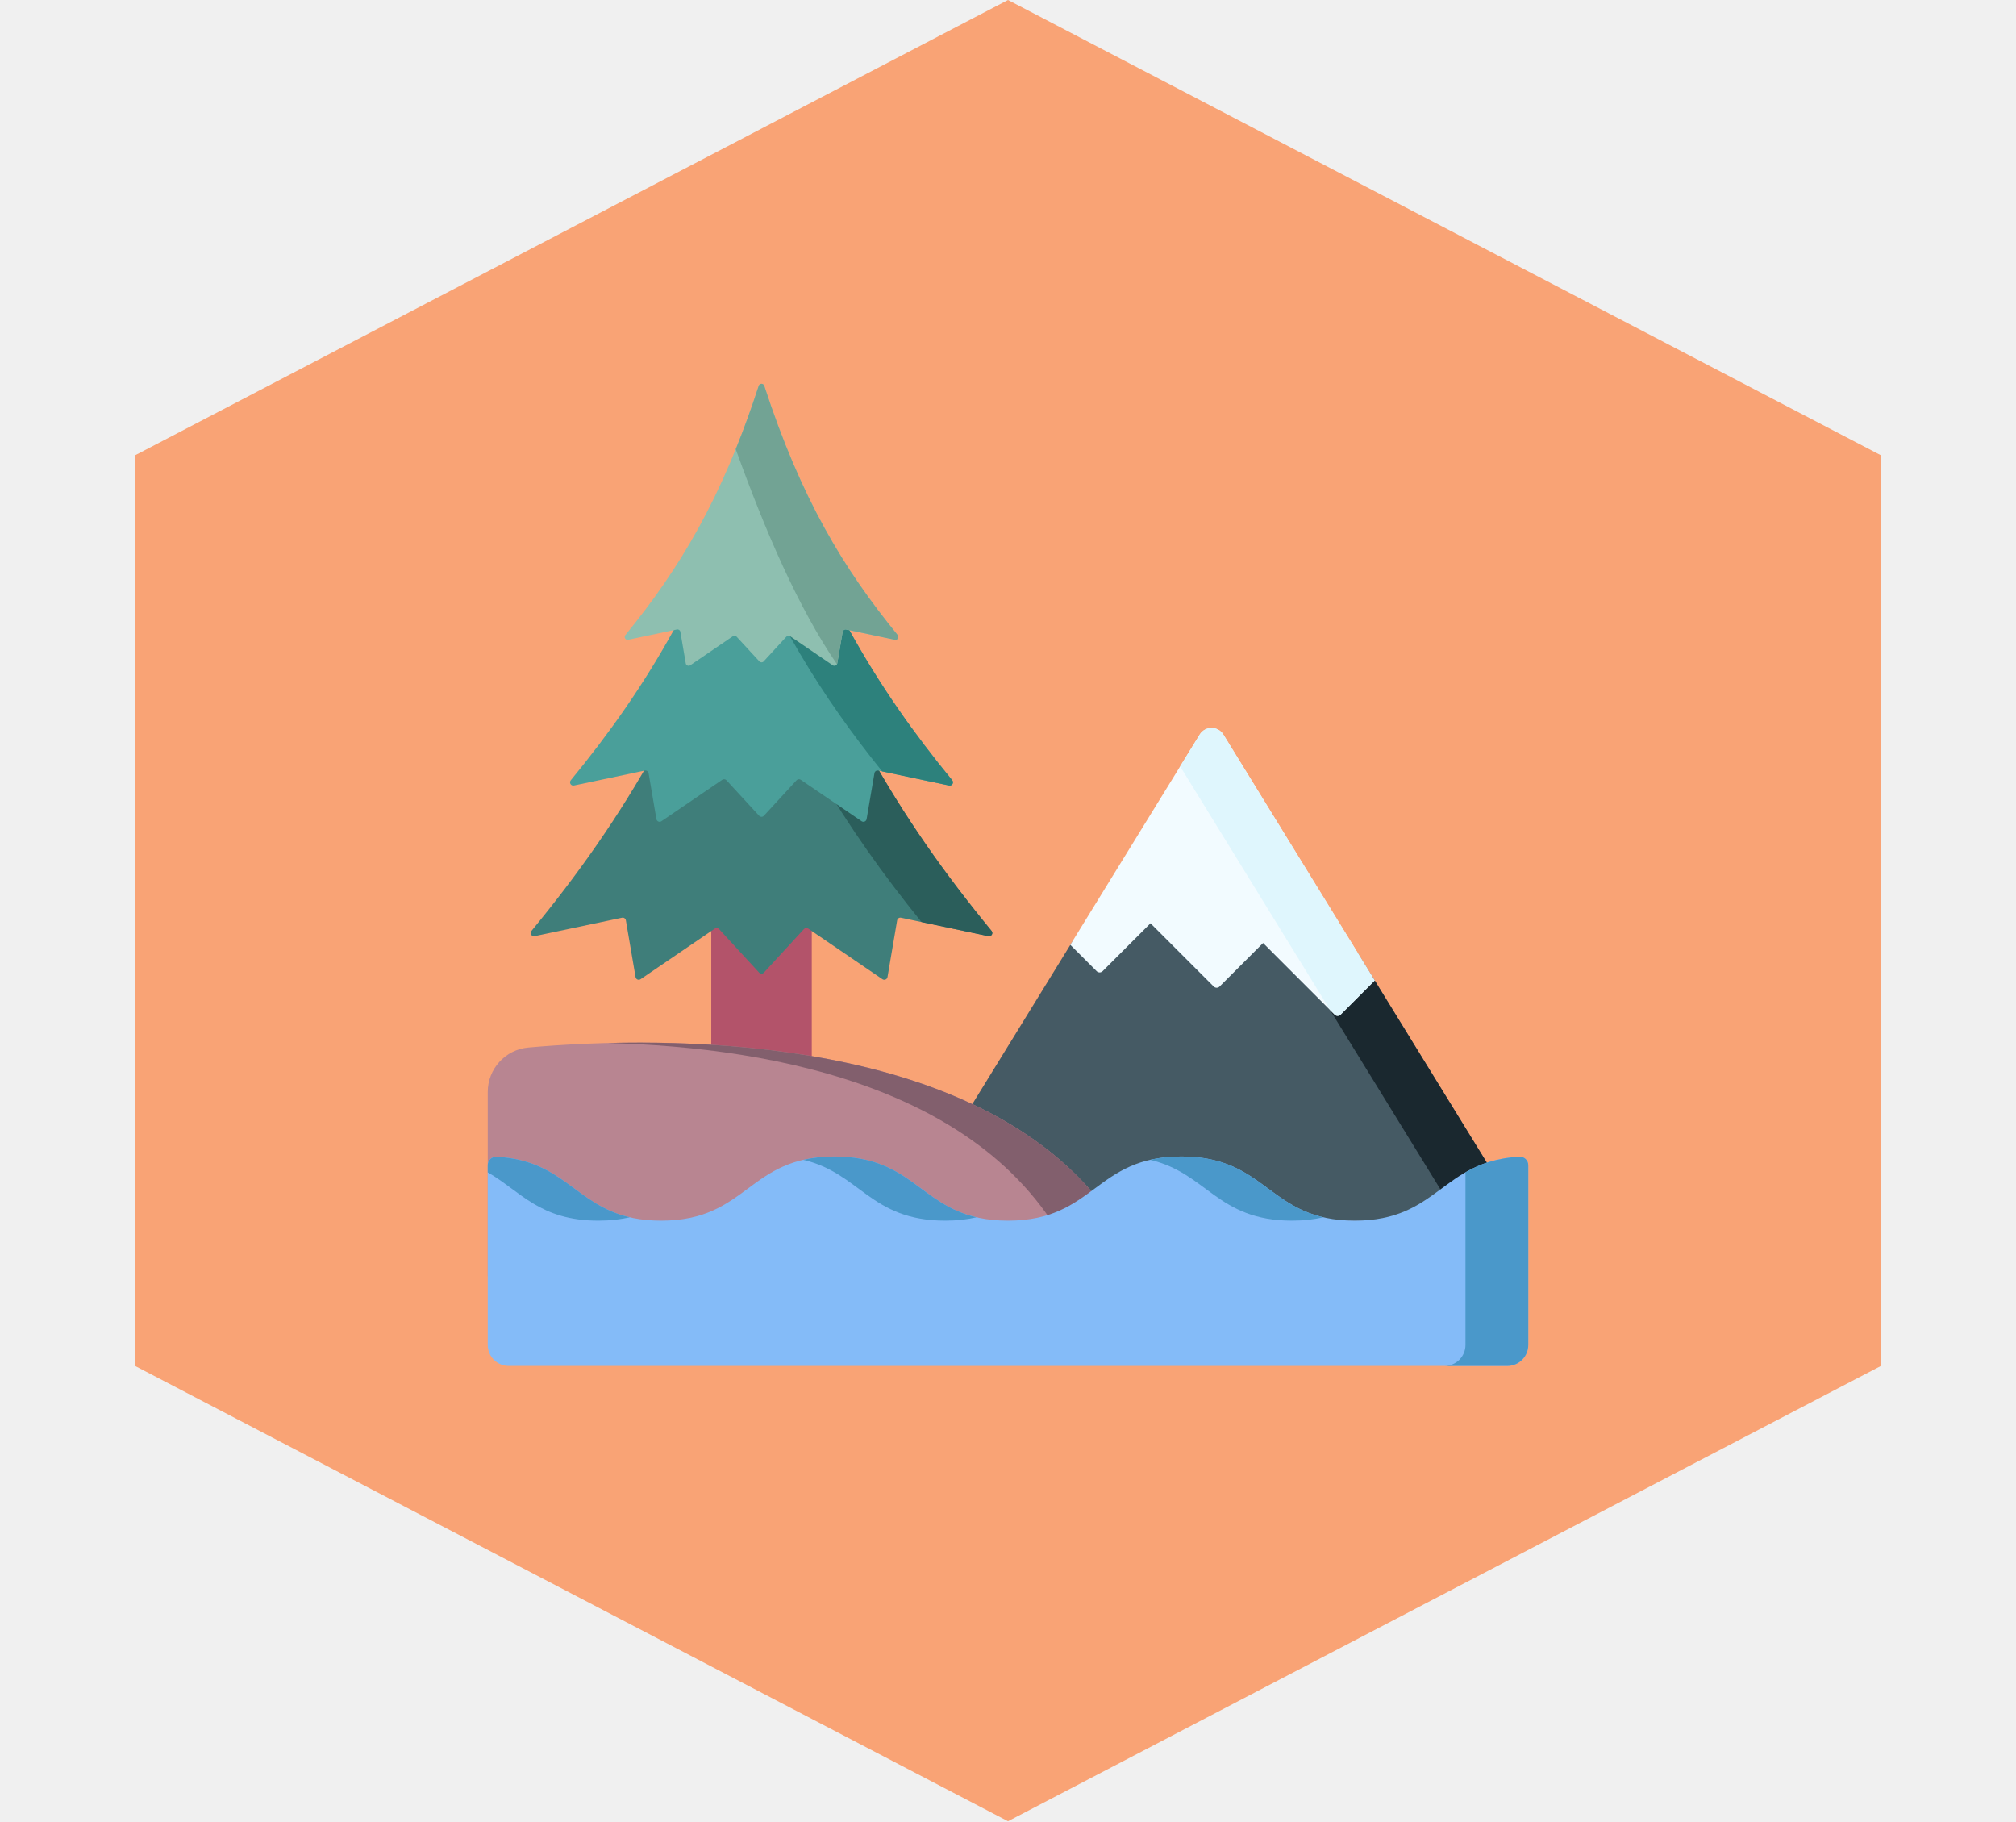
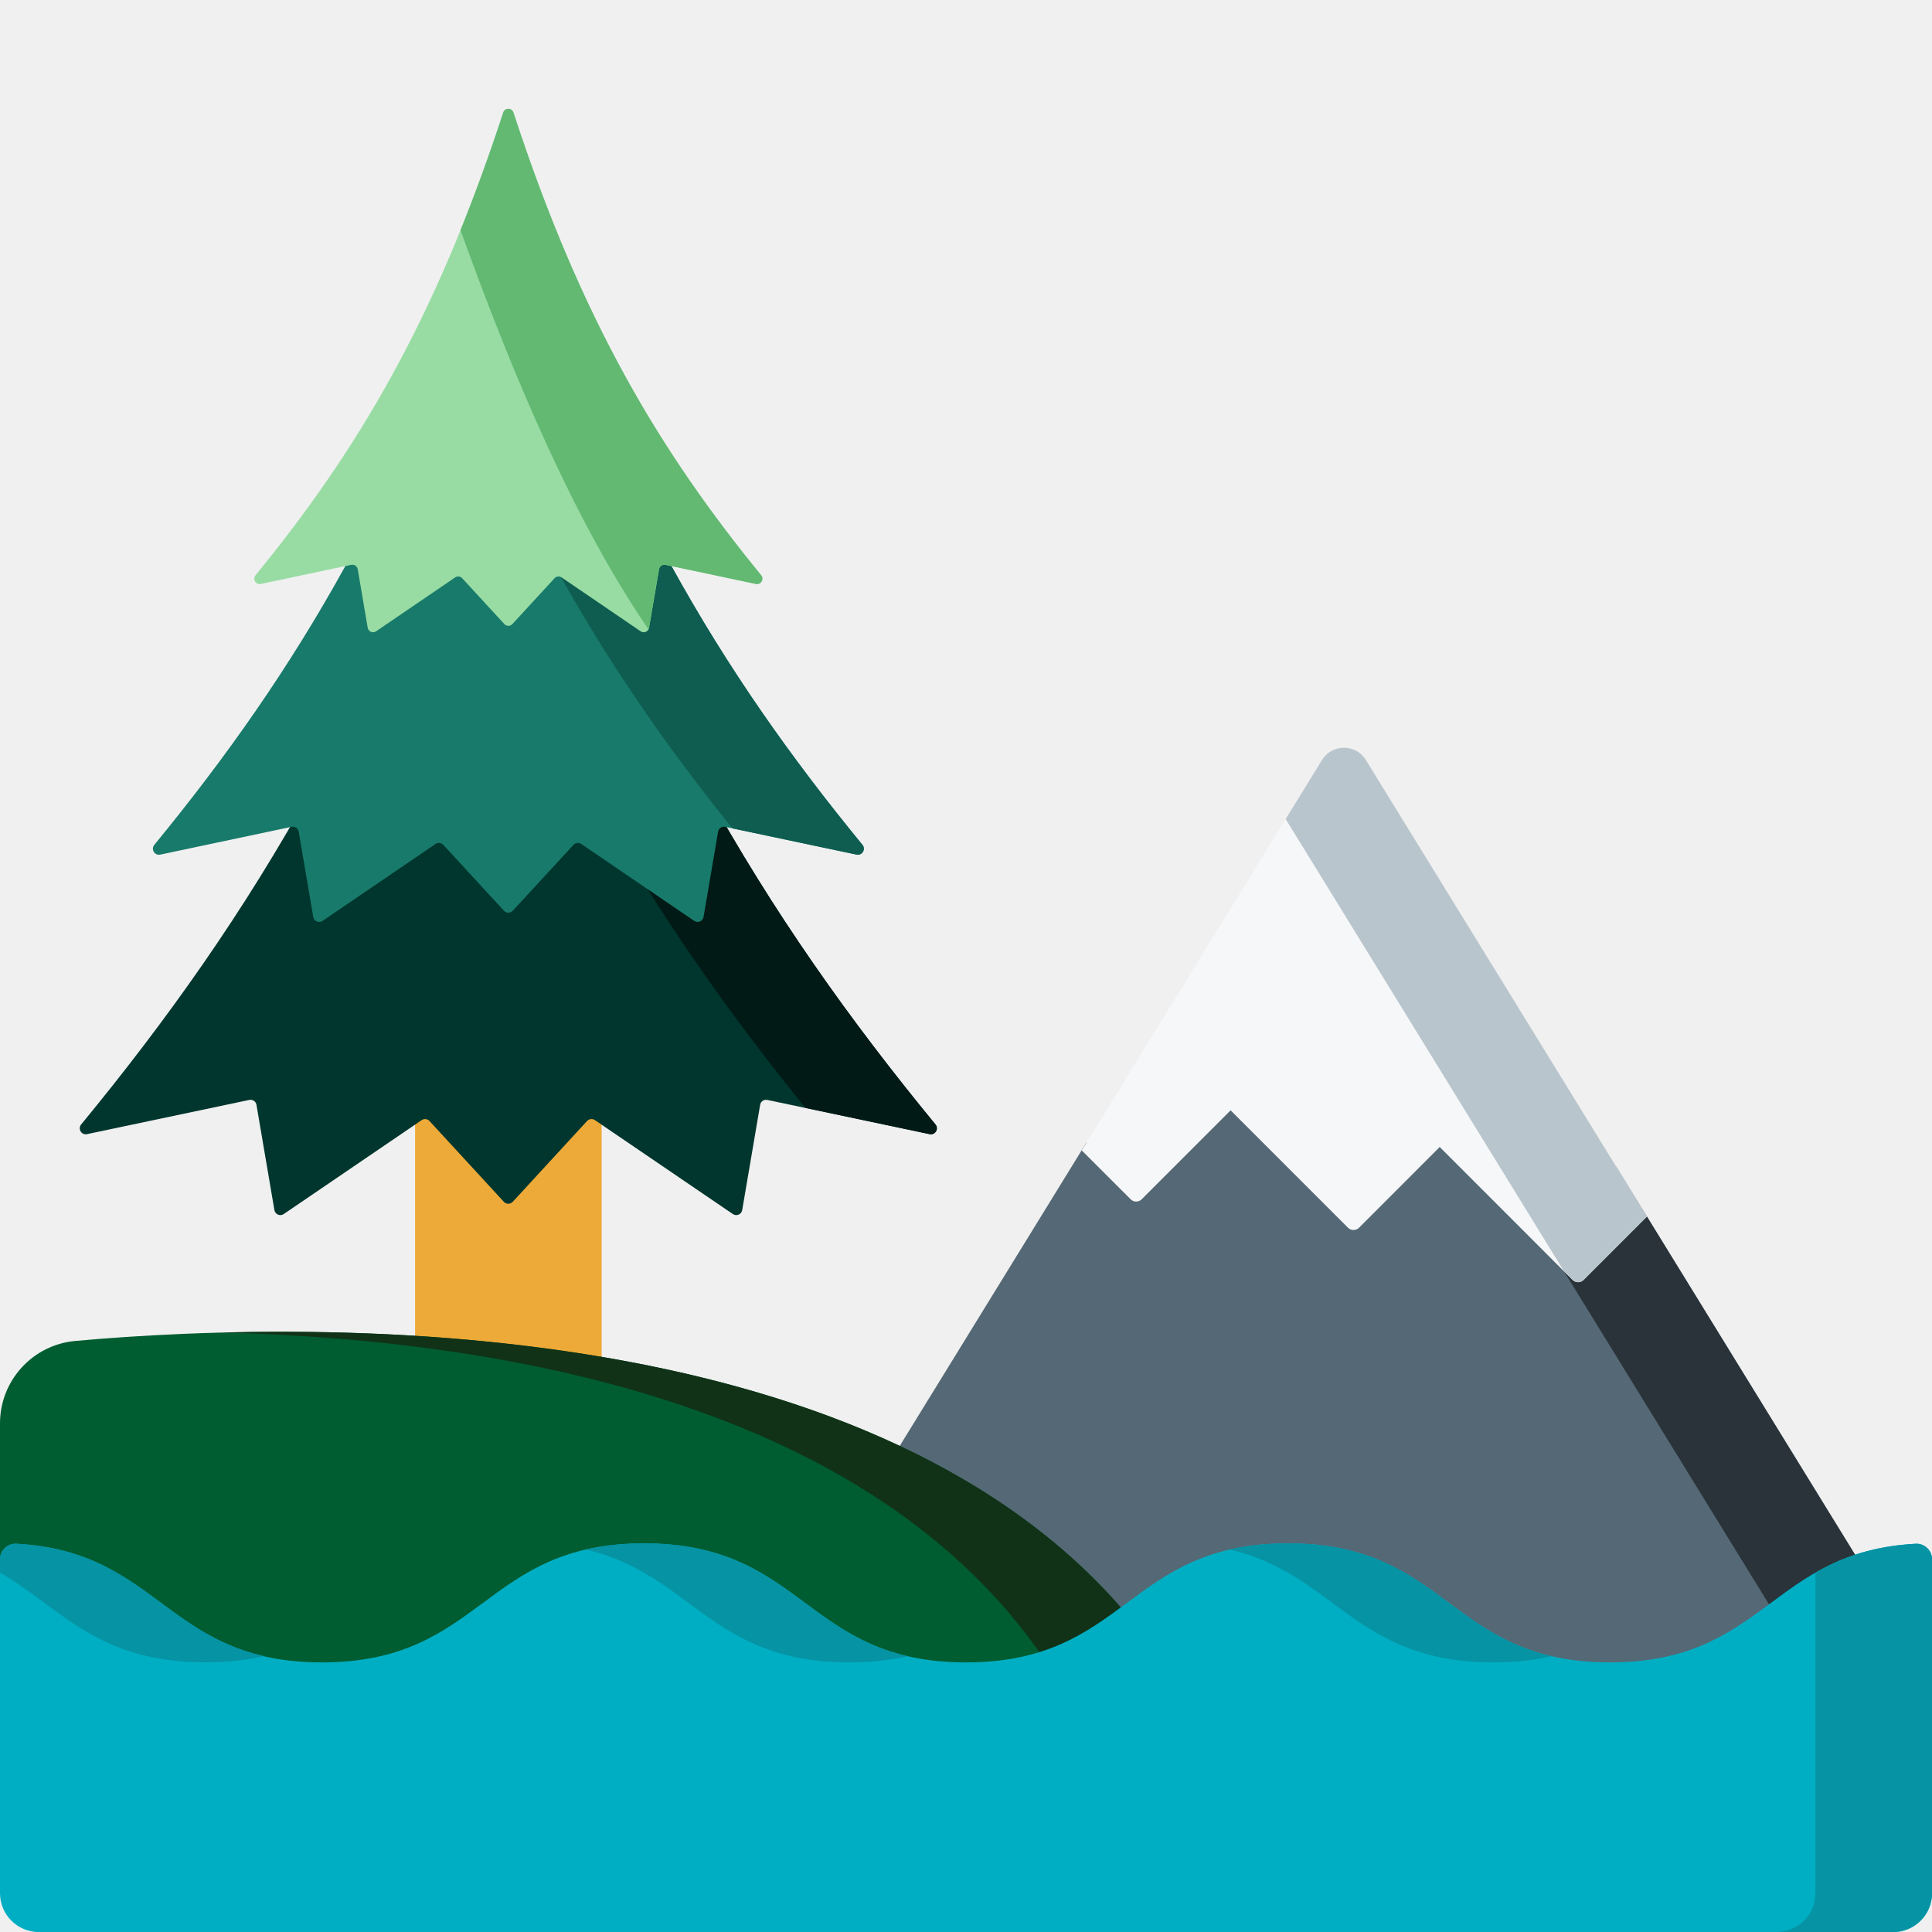
- <svg xmlns="http://www.w3.org/2000/svg" width="62" height="56" viewBox="0 0 62 56" fill="none">
-   <path d="M31 0L57.847 14V42L31 56L4.153 42V14L31 0Z" fill="#F9A375" />
-   <g clip-path="url(#clip0_1385_210)">
-     <path d="M46.83 37.544H27.69L32.996 28.924L33.727 29.654C33.777 29.705 33.858 29.705 33.908 29.654L35.382 28.181L37.327 30.125C37.377 30.175 37.458 30.175 37.509 30.125L38.846 28.788L41.047 30.99C41.097 31.04 41.178 31.04 41.228 30.99L42.199 30.019L46.83 37.544Z" fill="#455A64" />
-     <path d="M41.768 29.32L40.572 30.515L44.898 37.544H46.83L41.768 29.32Z" fill="#1A282F" />
-     <path d="M38.845 28.996L41.046 31.198C41.097 31.248 41.178 31.248 41.229 31.198L42.278 30.148L37.624 22.587C37.457 22.316 37.063 22.316 36.896 22.587L32.916 29.052L33.727 29.862C33.777 29.913 33.858 29.913 33.909 29.862L35.382 28.389L37.326 30.333C37.377 30.384 37.458 30.384 37.508 30.333L38.845 28.996Z" fill="#F2FBFF" />
-     <path d="M40.905 31.056L41.046 31.198C41.097 31.248 41.178 31.248 41.228 31.198L42.278 30.148L37.624 22.587C37.457 22.316 37.062 22.316 36.895 22.587L36.294 23.564L40.905 31.056Z" fill="#DFF6FD" />
-     <path d="M21.874 27.658H24.965V35.687H21.874V27.658Z" fill="#B3536A" />
-     <path d="M30.398 28.785L27.71 28.218C27.655 28.206 27.601 28.243 27.591 28.299L27.294 30.043C27.282 30.115 27.199 30.15 27.139 30.109L24.855 28.552C24.814 28.525 24.759 28.531 24.725 28.567L23.493 29.906C23.453 29.949 23.386 29.949 23.346 29.906L22.114 28.567C22.081 28.531 22.026 28.525 21.985 28.552L19.7 30.109C19.64 30.15 19.558 30.115 19.546 30.043L19.248 28.299C19.239 28.243 19.185 28.206 19.13 28.218L16.442 28.785C16.349 28.805 16.285 28.697 16.345 28.624C19.189 25.165 21.41 21.508 23.325 15.587C23.355 15.495 23.485 15.495 23.515 15.587C25.429 21.508 27.651 25.165 30.495 28.624C30.555 28.697 30.49 28.805 30.398 28.785Z" fill="#3F7E7A" />
-     <path d="M30.495 28.624C27.65 25.165 25.429 21.508 23.514 15.587C23.485 15.495 23.354 15.495 23.325 15.587C23.041 16.463 22.751 17.288 22.454 18.072C24.115 22.445 26.018 25.484 28.34 28.351L30.397 28.785C30.49 28.805 30.555 28.697 30.495 28.624Z" fill="#2B5E5B" />
-     <path d="M29.187 24.153L27.012 23.694C26.956 23.682 26.902 23.718 26.893 23.774L26.652 25.185C26.64 25.257 26.558 25.292 26.498 25.251L24.627 23.977C24.586 23.949 24.531 23.955 24.497 23.992L23.493 25.083C23.453 25.126 23.386 25.126 23.346 25.083L22.342 23.992C22.308 23.955 22.253 23.949 22.212 23.977L20.342 25.251C20.282 25.292 20.2 25.257 20.187 25.185L19.947 23.774C19.937 23.718 19.883 23.682 19.828 23.694L17.652 24.153C17.559 24.173 17.494 24.065 17.554 23.992C19.903 21.13 21.74 18.099 23.325 13.214C23.355 13.123 23.485 13.123 23.514 13.214C25.099 18.099 26.937 21.13 29.285 23.992C29.344 24.065 29.28 24.173 29.187 24.153Z" fill="#4A9F9A" />
-     <path d="M29.285 23.992C26.937 21.13 25.099 18.099 23.514 13.214C23.484 13.123 23.354 13.123 23.325 13.214C23.043 14.083 22.753 14.892 22.454 15.652C23.784 19.034 25.3 21.447 27.131 23.719L29.187 24.153C29.28 24.173 29.344 24.065 29.285 23.992Z" fill="#2D817C" />
-     <path d="M27.52 19.671L26.021 19.355C25.972 19.344 25.924 19.377 25.915 19.427L25.75 20.397C25.738 20.461 25.665 20.492 25.611 20.456L24.301 19.563C24.264 19.538 24.215 19.544 24.184 19.577L23.485 20.337C23.45 20.375 23.389 20.375 23.354 20.337L22.654 19.577C22.624 19.544 22.575 19.538 22.538 19.563L21.228 20.456C21.174 20.492 21.1 20.461 21.09 20.397L20.924 19.427C20.916 19.377 20.867 19.344 20.817 19.355L19.319 19.671C19.236 19.689 19.178 19.592 19.232 19.527C20.898 17.489 22.205 15.325 23.334 11.863C23.361 11.781 23.477 11.781 23.504 11.863C24.633 15.325 25.941 17.489 27.607 19.527C27.66 19.592 27.602 19.689 27.52 19.671Z" fill="#8EBFB0" />
-     <path d="M27.607 19.527C25.941 17.489 24.633 15.325 23.504 11.863C23.477 11.781 23.361 11.781 23.334 11.863C23.106 12.563 22.871 13.208 22.627 13.811C23.535 16.335 24.552 18.689 25.74 20.424C25.744 20.415 25.748 20.407 25.749 20.397L25.915 19.427C25.923 19.377 25.972 19.344 26.021 19.355L27.52 19.671C27.602 19.689 27.66 19.592 27.607 19.527Z" fill="#72A394" />
-     <path d="M15 39.244V33.576C15 32.866 15.541 32.273 16.248 32.21C20.157 31.858 32.088 31.459 35.155 39.244H15Z" fill="#B88591" />
-     <path d="M18.692 32.071C23.827 32.203 30.953 33.481 33.224 39.244H35.155C32.582 32.713 23.772 31.942 18.692 32.071Z" fill="#825F6D" />
-     <path d="M15.644 42H46.356C46.712 42 47 41.711 47 41.356V35.826C47 35.677 46.875 35.56 46.727 35.568C44.33 35.698 44.239 37.533 41.666 37.533C39 37.533 39 35.561 36.333 35.561C33.666 35.561 33.666 37.533 31 37.533C28.333 37.533 28.333 35.561 25.666 35.561C23 35.561 23 37.533 20.333 37.533C17.761 37.533 17.67 35.698 15.273 35.568C15.125 35.56 15 35.677 15 35.826V41.356C15 41.711 15.288 42 15.644 42Z" fill="#84BBF8" />
-     <path d="M39.735 37.533C40.103 37.533 40.418 37.494 40.698 37.43C38.949 37.025 38.631 35.561 36.333 35.561C35.965 35.561 35.648 35.599 35.367 35.663C37.119 36.068 37.436 37.533 39.735 37.533Z" fill="#4A98CA" />
-     <path d="M29.068 37.533C29.436 37.533 29.753 37.495 30.034 37.43C28.282 37.026 27.965 35.561 25.666 35.561C25.298 35.561 24.981 35.599 24.701 35.663C26.452 36.068 26.77 37.533 29.068 37.533Z" fill="#4A98CA" />
-     <path d="M47 35.826C47 35.677 46.875 35.56 46.727 35.568C46.011 35.607 45.501 35.799 45.069 36.047V41.356C45.069 41.711 44.78 42 44.425 42H46.356C46.712 42 47 41.711 47 41.356V35.826Z" fill="#4A98CA" />
-     <path d="M18.402 37.533C18.771 37.533 19.089 37.495 19.37 37.43C17.689 37.042 17.327 35.68 15.273 35.568C15.125 35.56 15 35.677 15 35.826V36.048C16.014 36.632 16.598 37.533 18.402 37.533Z" fill="#4A98CA" />
+ <svg xmlns="http://www.w3.org/2000/svg" width="31" height="31" viewBox="0 0 31 31" fill="none">
+   <g clip-path="url(#clip0_1703_678)">
+     <path d="M30.835 26.684H12.293L17.433 18.332L18.141 19.04C18.19 19.089 18.268 19.089 18.317 19.04L19.745 17.613L21.628 19.496C21.677 19.545 21.756 19.545 21.805 19.496L23.1 18.201L25.233 20.334C25.281 20.383 25.36 20.383 25.408 20.334L26.348 19.394L30.835 26.684Z" fill="#556875" />
+     <path d="M25.932 18.717L24.773 19.875L28.964 26.684H30.835L25.932 18.717Z" fill="#293339" />
+     <path d="M23.101 18.404L25.233 20.537C25.282 20.586 25.361 20.586 25.41 20.537L26.426 19.52L21.918 12.195C21.756 11.932 21.374 11.932 21.212 12.195L17.357 18.459L18.142 19.243C18.191 19.292 18.27 19.292 18.319 19.243L19.746 17.816L21.63 19.7C21.678 19.748 21.757 19.748 21.806 19.7L23.101 18.404Z" fill="#F6F7F9" />
+     <path d="M25.096 20.4L25.233 20.537C25.282 20.586 25.36 20.586 25.409 20.537L26.426 19.52L21.917 12.195C21.756 11.932 21.373 11.932 21.212 12.195L20.629 13.142L25.096 20.4Z" fill="#B9C5CC" />
+     <path d="M6.66 17.107H9.654V24.886H6.66V17.107Z" fill="#EEAA38" />
+     <path d="M14.916 18.198L12.312 17.649C12.259 17.637 12.206 17.673 12.197 17.727L11.909 19.417C11.897 19.486 11.818 19.52 11.759 19.48L9.546 17.973C9.506 17.946 9.453 17.952 9.42 17.987L8.227 19.284C8.189 19.325 8.123 19.325 8.085 19.284L6.891 17.987C6.859 17.952 6.805 17.946 6.766 17.973L4.553 19.48C4.495 19.52 4.415 19.486 4.403 19.417L4.115 17.727C4.106 17.673 4.053 17.637 4 17.649L1.396 18.198C1.307 18.217 1.244 18.113 1.302 18.043C4.058 14.691 6.209 11.149 8.064 5.412C8.093 5.323 8.219 5.323 8.248 5.412C10.102 11.149 12.255 14.691 15.01 18.043C15.068 18.113 15.005 18.217 14.916 18.198Z" fill="#00362E" />
+     <path d="M15.011 18.043C12.255 14.691 10.103 11.149 8.248 5.412C8.219 5.323 8.093 5.323 8.064 5.412C7.79 6.261 7.509 7.06 7.221 7.819C8.83 12.056 10.674 15.001 12.923 17.777L14.916 18.198C15.006 18.217 15.069 18.113 15.011 18.043Z" fill="#021A16" />
+     <path d="M13.745 13.712L11.637 13.267C11.584 13.256 11.531 13.291 11.522 13.345L11.289 14.712C11.277 14.782 11.197 14.816 11.139 14.776L9.327 13.542C9.287 13.515 9.234 13.521 9.202 13.556L8.228 14.613C8.19 14.655 8.125 14.655 8.086 14.613L7.113 13.556C7.081 13.521 7.027 13.515 6.988 13.542L5.176 14.776C5.118 14.816 5.038 14.782 5.026 14.712L4.793 13.345C4.784 13.291 4.732 13.256 4.678 13.267L2.57 13.713C2.48 13.731 2.418 13.627 2.476 13.556C4.75 10.784 6.53 7.847 8.066 3.115C8.094 3.027 8.22 3.027 8.249 3.115C9.785 7.847 11.565 10.784 13.839 13.556C13.897 13.627 13.834 13.731 13.745 13.712Z" fill="#187A6A" />
+     <path d="M13.838 13.556C11.564 10.784 9.784 7.847 8.248 3.116C8.219 3.027 8.093 3.027 8.064 3.116C7.791 3.957 7.511 4.74 7.221 5.477C8.509 8.754 9.979 11.091 11.752 13.292L13.744 13.713C13.833 13.731 13.896 13.627 13.838 13.556Z" fill="#0E5D50" />
+     <path d="M12.129 9.37L10.678 9.063C10.63 9.053 10.583 9.085 10.575 9.133L10.414 10.073C10.404 10.135 10.332 10.165 10.28 10.13L9.011 9.265C8.975 9.241 8.927 9.246 8.898 9.278L8.221 10.014C8.186 10.051 8.128 10.051 8.093 10.014L7.416 9.278C7.387 9.246 7.339 9.241 7.303 9.265L6.034 10.13C5.982 10.165 5.91 10.135 5.9 10.073L5.74 9.133C5.731 9.085 5.684 9.053 5.636 9.063L4.185 9.37C4.105 9.387 4.048 9.293 4.1 9.23C5.714 7.256 6.981 5.159 8.075 1.806C8.101 1.726 8.213 1.726 8.239 1.806C9.333 5.159 10.6 7.256 12.214 9.23C12.266 9.293 12.209 9.387 12.129 9.37Z" fill="#98DCA4" />
+     <path d="M12.213 9.23C10.6 7.256 9.333 5.159 8.239 1.806C8.213 1.726 8.1 1.726 8.074 1.806C7.853 2.483 7.625 3.109 7.389 3.693C8.268 6.138 9.254 8.419 10.405 10.098C10.409 10.091 10.412 10.082 10.414 10.073L10.574 9.133C10.583 9.085 10.629 9.053 10.678 9.063L12.129 9.37C12.209 9.386 12.265 9.293 12.213 9.23Z" fill="#63B972" />
+     <path d="M0 28.33V22.839C0 22.152 0.524 21.578 1.209 21.516C4.996 21.175 16.554 20.789 19.526 28.33H0Z" fill="#005D31" />
+     <path d="M3.578 21.381C8.553 21.51 15.456 22.748 17.655 28.33H19.526C17.033 22.003 8.499 21.256 3.578 21.381Z" fill="#113217" />
+     <path d="M0.624 31.001H30.376C30.721 31.001 31 30.722 31 30.377V25.02C31 24.876 30.879 24.763 30.735 24.771C28.413 24.896 28.325 26.674 25.833 26.674C23.25 26.674 23.25 24.764 20.666 24.764C18.083 24.764 18.083 26.674 15.5 26.674C12.916 26.674 12.916 24.764 10.333 24.764C7.75 24.764 7.75 26.674 5.166 26.674C2.675 26.674 2.586 24.896 0.265 24.771C0.121 24.763 0 24.876 0 25.02V30.377C0 30.722 0.279 31.001 0.624 31.001Z" fill="#00AEC3" />
+     <path d="M23.962 26.674C24.318 26.674 24.624 26.637 24.895 26.574C23.2 26.181 22.892 24.764 20.666 24.764C20.309 24.764 20.002 24.8 19.73 24.863C21.427 25.255 21.735 26.674 23.962 26.674Z" fill="#0693A4" />
+     <path d="M13.629 26.674C13.986 26.674 14.293 26.637 14.565 26.575C12.868 26.183 12.561 24.764 10.334 24.764C9.977 24.764 9.67 24.8 9.398 24.863C11.095 25.255 11.403 26.674 13.629 26.674Z" fill="#0693A4" />
+     <path d="M31.001 25.019C31.001 24.875 30.88 24.762 30.736 24.77C30.042 24.808 29.548 24.993 29.13 25.234V30.377C29.13 30.721 28.85 31 28.506 31H30.377C30.722 31 31.001 30.721 31.001 30.377V25.019Z" fill="#0693A4" />
+     <path d="M3.295 26.673C3.653 26.673 3.961 26.636 4.233 26.573C2.605 26.198 2.255 24.878 0.265 24.77C0.121 24.762 0 24.876 0 25.019V25.234C0.982 25.8 1.548 26.673 3.295 26.673Z" fill="#0693A4" />
  </g>
  <defs>
-     <clipPath id="clip0_1385_210">
-       <rect width="32" height="32" fill="white" transform="translate(15 10)" />
+     <clipPath id="clip0_1703_678">
+       <rect width="31" height="31" fill="white" />
    </clipPath>
  </defs>
</svg>
